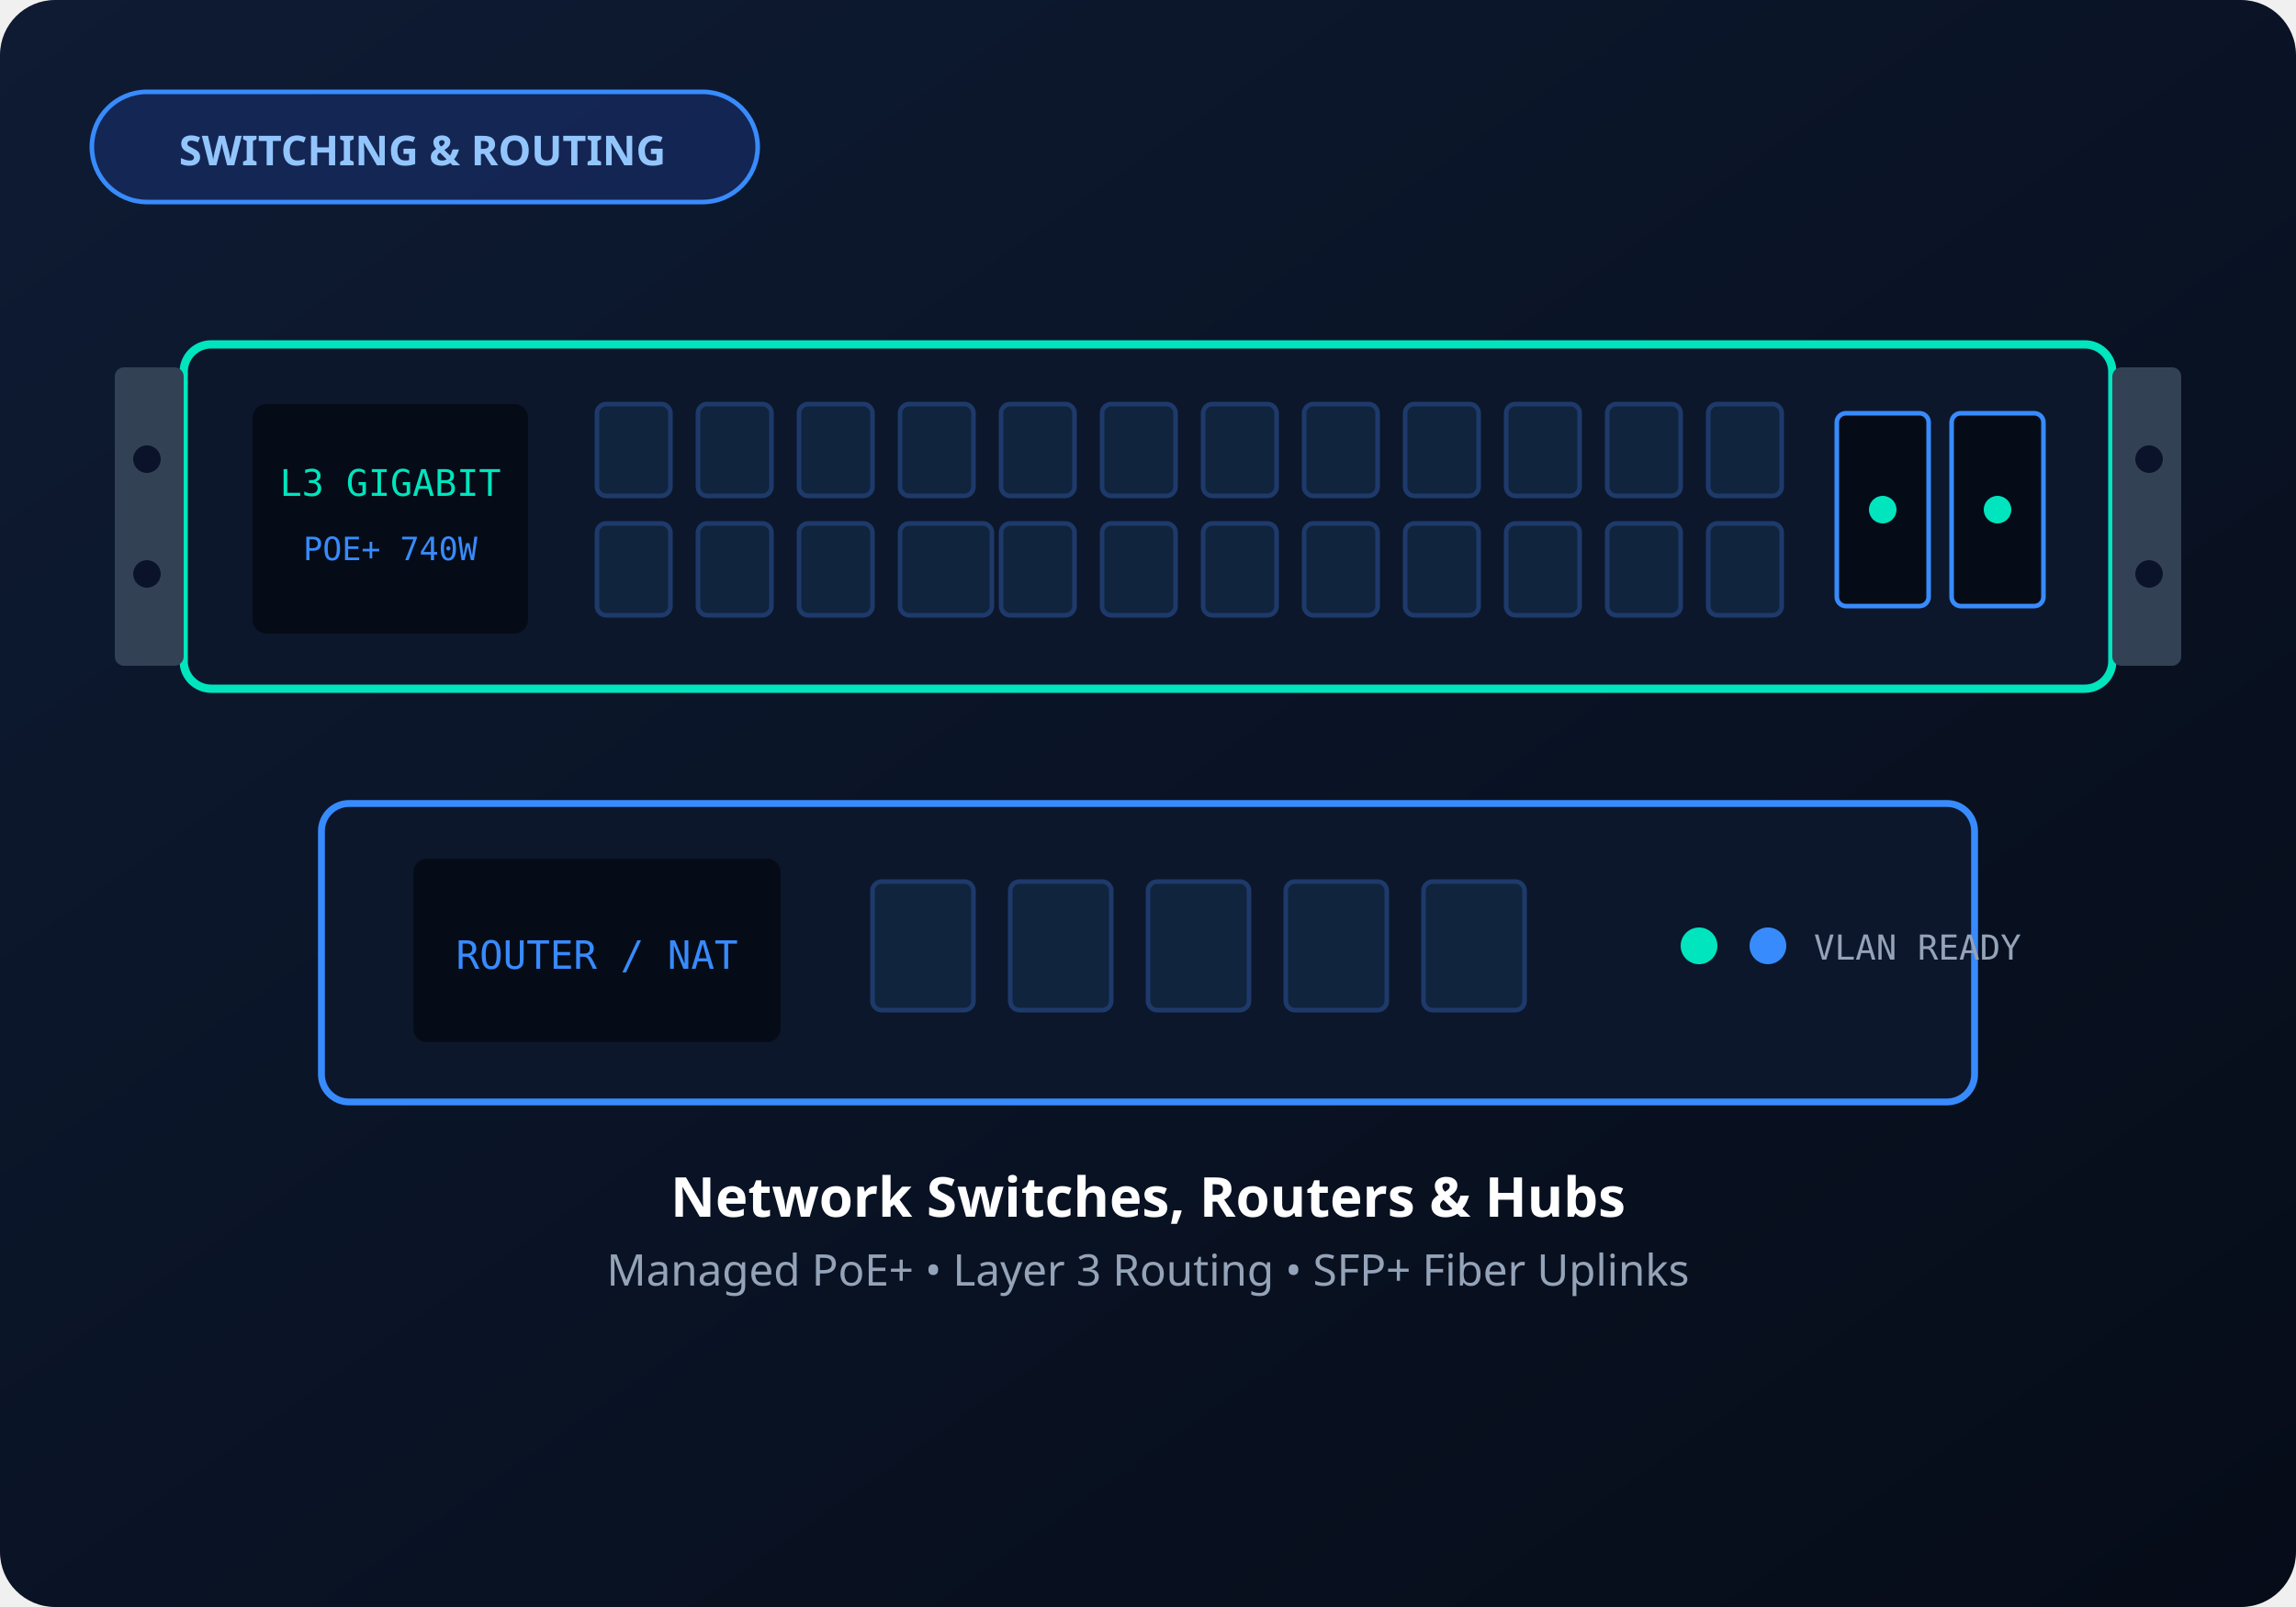
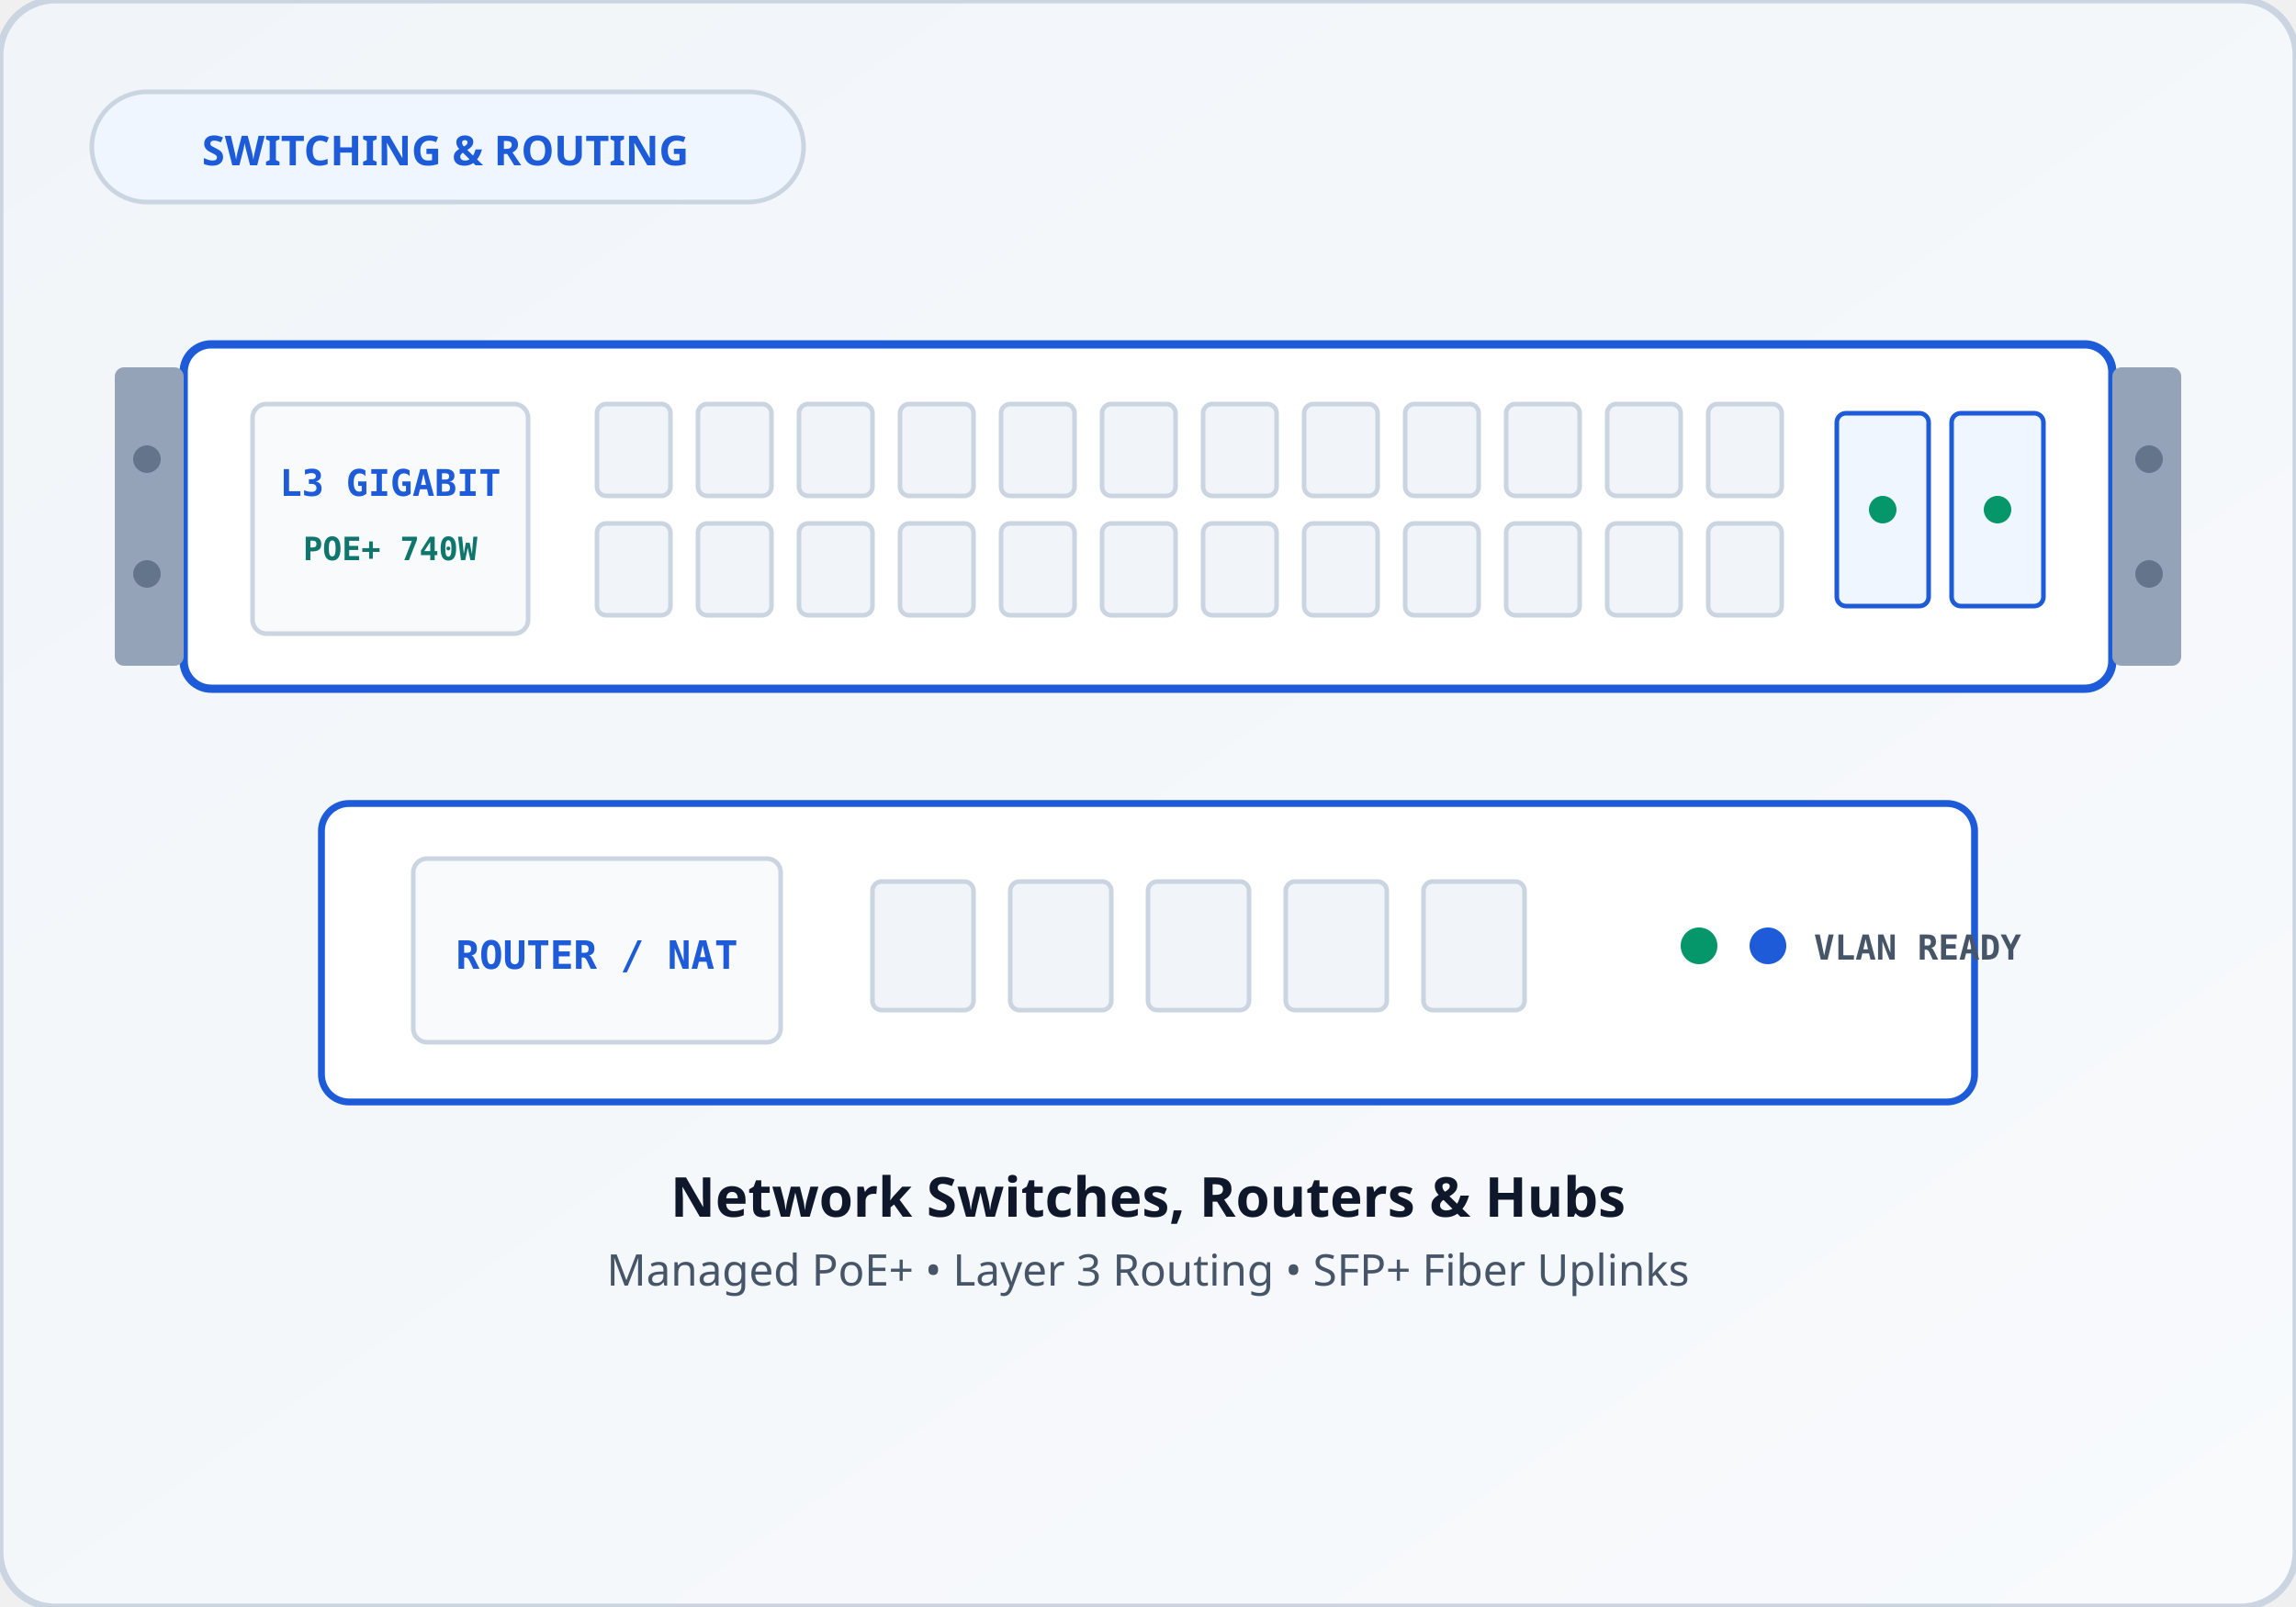
<svg xmlns="http://www.w3.org/2000/svg" viewBox="0 0 500 350" fill="none">
  <defs>
-     <linearGradient id="eqSw" x1="0%" y1="0%" x2="100%" y2="100%">
-       <stop offset="0%" stop-color="#0E1B33" />
-       <stop offset="100%" stop-color="#060C18" />
+     <linearGradient id="eqSwLight" x1="0%" y1="0%" x2="100%" y2="100%">
+       <stop offset="0%" stop-color="#F1F5F9" />
+       <stop offset="100%" stop-color="#F8FAFC" />
    </linearGradient>
  </defs>
-   <rect width="500" height="350" rx="12" fill="url(#eqSw)" />
+   <rect width="500" height="350" rx="12" fill="url(#eqSwLight)" stroke="#CBD5E1" stroke-width="1.5" />
  <g transform="translate(250, 160)">
-     <rect x="-210" y="-85" width="420" height="75" rx="6" fill="#0C172B" stroke="#00E5BE" stroke-width="1.8" />
-     <rect x="-225" y="-80" width="15" height="65" rx="2" fill="#334155" />
-     <circle cx="-218" cy="-60" r="3" fill="#0B132B" />
-     <circle cx="-218" cy="-35" r="3" fill="#0B132B" />
-     <rect x="210" y="-80" width="15" height="65" rx="2" fill="#334155" />
-     <circle cx="218" cy="-60" r="3" fill="#0B132B" />
-     <circle cx="218" cy="-35" r="3" fill="#0B132B" />
-     <rect x="-195" y="-72" width="60" height="50" rx="3" fill="#060C17" />
-     <text x="-165" y="-52" fill="#00E5BE" font-family="monospace" font-size="8" text-anchor="middle">L3 GIGABIT</text>
-     <text x="-165" y="-38" fill="#388BFD" font-family="monospace" font-size="7" text-anchor="middle">POE+ 740W</text>
-     <g fill="#10243E" stroke="#1E3A6B">
+     <rect x="-210" y="-85" width="420" height="75" rx="6" fill="#FFFFFF" stroke="#1D5BD8" stroke-width="1.8" />
+     <rect x="-225" y="-80" width="15" height="65" rx="2" fill="#94A3B8" />
+     <circle cx="-218" cy="-60" r="3" fill="#64748B" />
+     <circle cx="-218" cy="-35" r="3" fill="#64748B" />
+     <rect x="210" y="-80" width="15" height="65" rx="2" fill="#94A3B8" />
+     <circle cx="218" cy="-60" r="3" fill="#64748B" />
+     <circle cx="218" cy="-35" r="3" fill="#64748B" />
+     <rect x="-195" y="-72" width="60" height="50" rx="3" fill="#F8FAFC" stroke="#CBD5E1" />
+     <text x="-165" y="-52" fill="#1D5BD8" font-family="monospace" font-size="8" font-weight="700" text-anchor="middle">L3 GIGABIT</text>
+     <text x="-165" y="-38" fill="#0F766E" font-family="monospace" font-size="7" font-weight="700" text-anchor="middle">POE+ 740W</text>
+     <g fill="#F1F5F9" stroke="#CBD5E1">
      <rect x="-120" y="-72" width="16" height="20" rx="2" />
      <rect x="-98" y="-72" width="16" height="20" rx="2" />
      <rect x="-76" y="-72" width="16" height="20" rx="2" />
      <rect x="-54" y="-72" width="16" height="20" rx="2" />
      <rect x="-32" y="-72" width="16" height="20" rx="2" />
      <rect x="-10" y="-72" width="16" height="20" rx="2" />
      <rect x="12" y="-72" width="16" height="20" rx="2" />
      <rect x="34" y="-72" width="16" height="20" rx="2" />
      <rect x="56" y="-72" width="16" height="20" rx="2" />
      <rect x="78" y="-72" width="16" height="20" rx="2" />
      <rect x="100" y="-72" width="16" height="20" rx="2" />
      <rect x="122" y="-72" width="16" height="20" rx="2" />
      <rect x="-120" y="-46" width="16" height="20" rx="2" />
      <rect x="-98" y="-46" width="16" height="20" rx="2" />
      <rect x="-76" y="-46" width="16" height="20" rx="2" />
-       <rect x="-54" y="-46" width="20" height="20" rx="2" />
+       <rect x="-54" y="-46" width="16" height="20" rx="2" />
      <rect x="-32" y="-46" width="16" height="20" rx="2" />
      <rect x="-10" y="-46" width="16" height="20" rx="2" />
      <rect x="12" y="-46" width="16" height="20" rx="2" />
      <rect x="34" y="-46" width="16" height="20" rx="2" />
      <rect x="56" y="-46" width="16" height="20" rx="2" />
      <rect x="78" y="-46" width="16" height="20" rx="2" />
      <rect x="100" y="-46" width="16" height="20" rx="2" />
      <rect x="122" y="-46" width="16" height="20" rx="2" />
    </g>
-     <rect x="150" y="-70" width="20" height="42" rx="2" fill="#060C17" stroke="#388BFD" />
-     <rect x="175" y="-70" width="20" height="42" rx="2" fill="#060C17" stroke="#388BFD" />
-     <circle cx="160" cy="-49" r="3" fill="#00E5BE" />
-     <circle cx="185" cy="-49" r="3" fill="#00E5BE" />
-     <rect x="-180" y="15" width="360" height="65" rx="6" fill="#0C172B" stroke="#388BFD" stroke-width="1.5" />
-     <rect x="-160" y="27" width="80" height="40" rx="3" fill="#060C17" />
-     <text x="-120" y="51" fill="#388BFD" font-family="monospace" font-size="8.5" text-anchor="middle">ROUTER / NAT</text>
-     <g fill="#10243E" stroke="#1E3A6B">
+     <rect x="150" y="-70" width="20" height="42" rx="2" fill="#EFF6FF" stroke="#1D5BD8" />
+     <rect x="175" y="-70" width="20" height="42" rx="2" fill="#EFF6FF" stroke="#1D5BD8" />
+     <circle cx="160" cy="-49" r="3" fill="#059669" />
+     <circle cx="185" cy="-49" r="3" fill="#059669" />
+     <rect x="-180" y="15" width="360" height="65" rx="6" fill="#FFFFFF" stroke="#1D5BD8" stroke-width="1.5" />
+     <rect x="-160" y="27" width="80" height="40" rx="3" fill="#F8FAFC" stroke="#CBD5E1" />
+     <text x="-120" y="51" fill="#1D5BD8" font-family="monospace" font-size="8.5" font-weight="700" text-anchor="middle">ROUTER / NAT</text>
+     <g fill="#F1F5F9" stroke="#CBD5E1">
      <rect x="-60" y="32" width="22" height="28" rx="2" />
      <rect x="-30" y="32" width="22" height="28" rx="2" />
      <rect x="0" y="32" width="22" height="28" rx="2" />
      <rect x="30" y="32" width="22" height="28" rx="2" />
      <rect x="60" y="32" width="22" height="28" rx="2" />
    </g>
-     <circle cx="120" cy="46" r="4" fill="#00E5BE" />
-     <circle cx="135" cy="46" r="4" fill="#388BFD" />
-     <text x="145" y="49" fill="#94A3B8" font-family="monospace" font-size="7.5">VLAN READY</text>
-     <text x="0" y="105" fill="#FFFFFF" font-family="'Plus Jakarta Sans', sans-serif" font-size="12" font-weight="700" text-anchor="middle">Network Switches, Routers &amp; Hubs</text>
-     <text x="0" y="120" fill="#94A3B8" font-family="'Plus Jakarta Sans', sans-serif" font-size="9.5" text-anchor="middle">Managed PoE+ • Layer 3 Routing • SFP+ Fiber Uplinks</text>
+     <circle cx="120" cy="46" r="4" fill="#059669" />
+     <circle cx="135" cy="46" r="4" fill="#1D5BD8" />
+     <text x="145" y="49" fill="#475569" font-family="monospace" font-size="7.5" font-weight="600">VLAN READY</text>
+     <text x="0" y="105" fill="#0F172A" font-family="'Plus Jakarta Sans', sans-serif" font-size="12" font-weight="700" text-anchor="middle">Network Switches, Routers &amp; Hubs</text>
+     <text x="0" y="120" fill="#475569" font-family="'Plus Jakarta Sans', sans-serif" font-size="9.5" text-anchor="middle">Managed PoE+ • Layer 3 Routing • SFP+ Fiber Uplinks</text>
  </g>
-   <rect x="20" y="20" width="145" height="24" rx="12" fill="#1E3A8A" fill-opacity="0.4" stroke="#388BFD" stroke-width="1" />
-   <text x="92" y="36" fill="#93C5FD" font-family="'Plus Jakarta Sans', sans-serif" font-size="9" font-weight="700" text-anchor="middle">SWITCHING &amp; ROUTING</text>
+   <rect x="20" y="20" width="155" height="24" rx="12" fill="#EFF6FF" stroke="#CBD5E1" stroke-width="1" />
+   <text x="97" y="36" fill="#1D5BD8" font-family="'Plus Jakarta Sans', sans-serif" font-size="9" font-weight="700" text-anchor="middle">SWITCHING &amp; ROUTING</text>
</svg>
